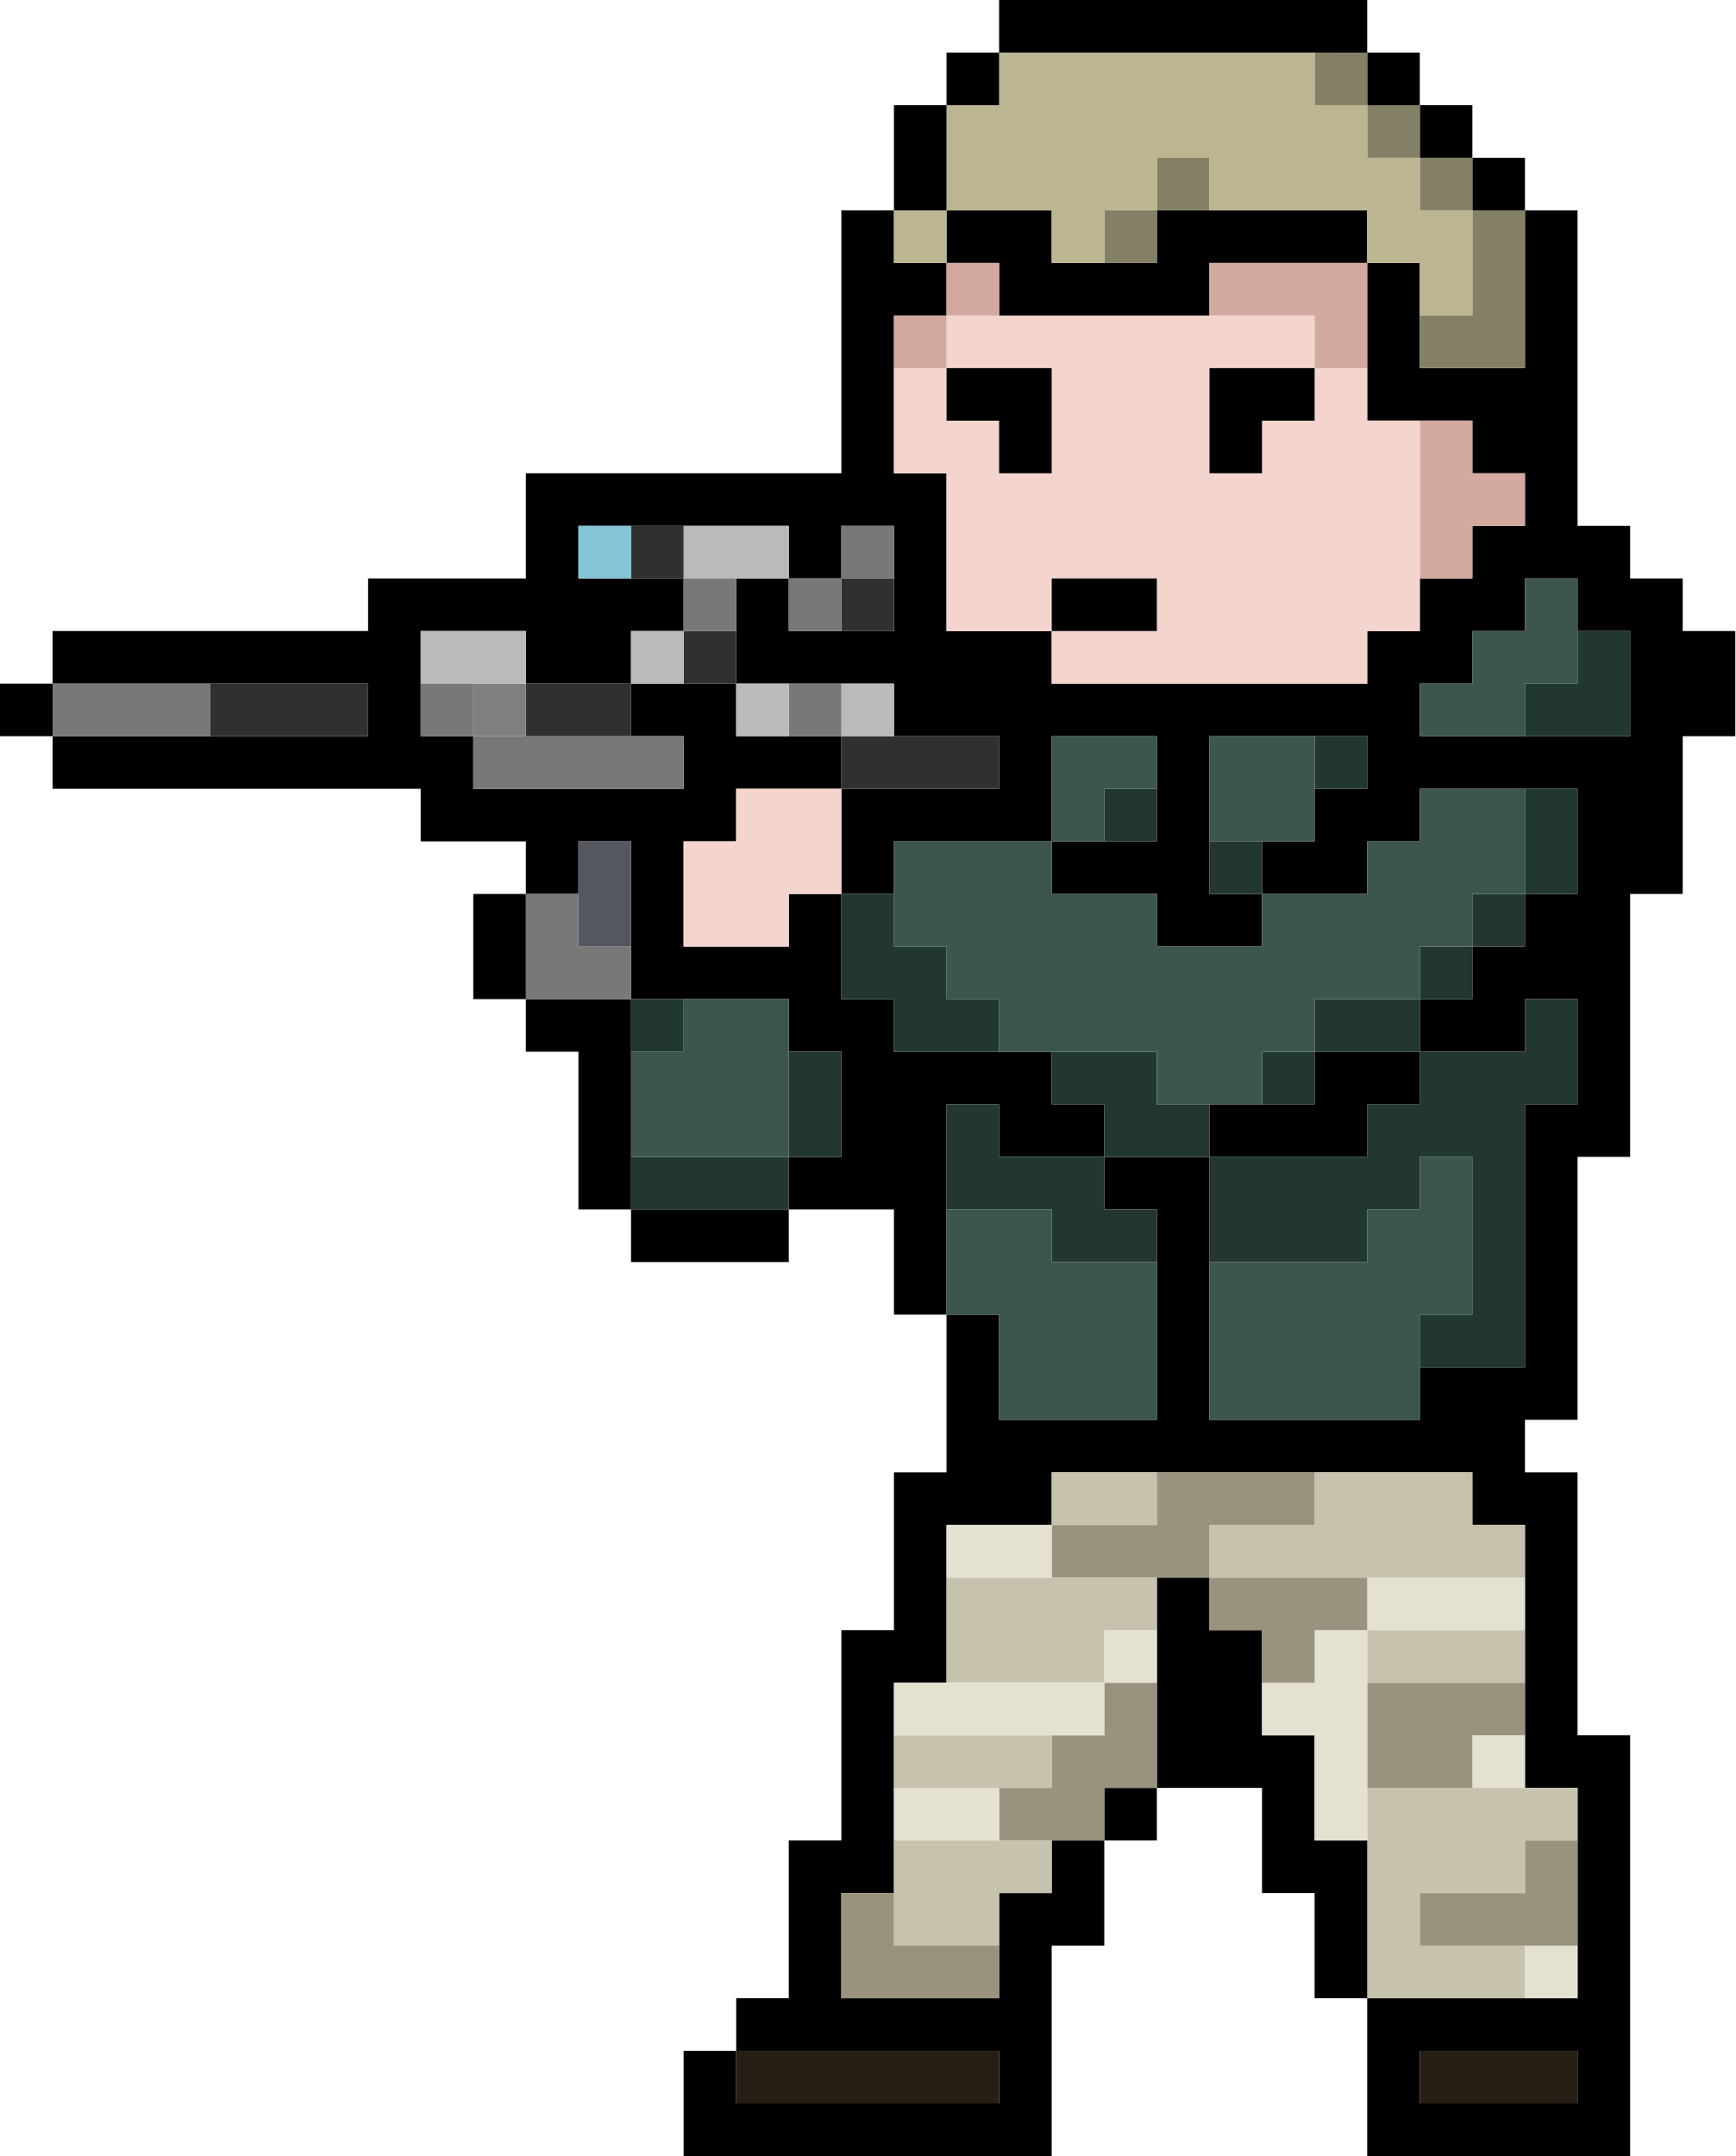
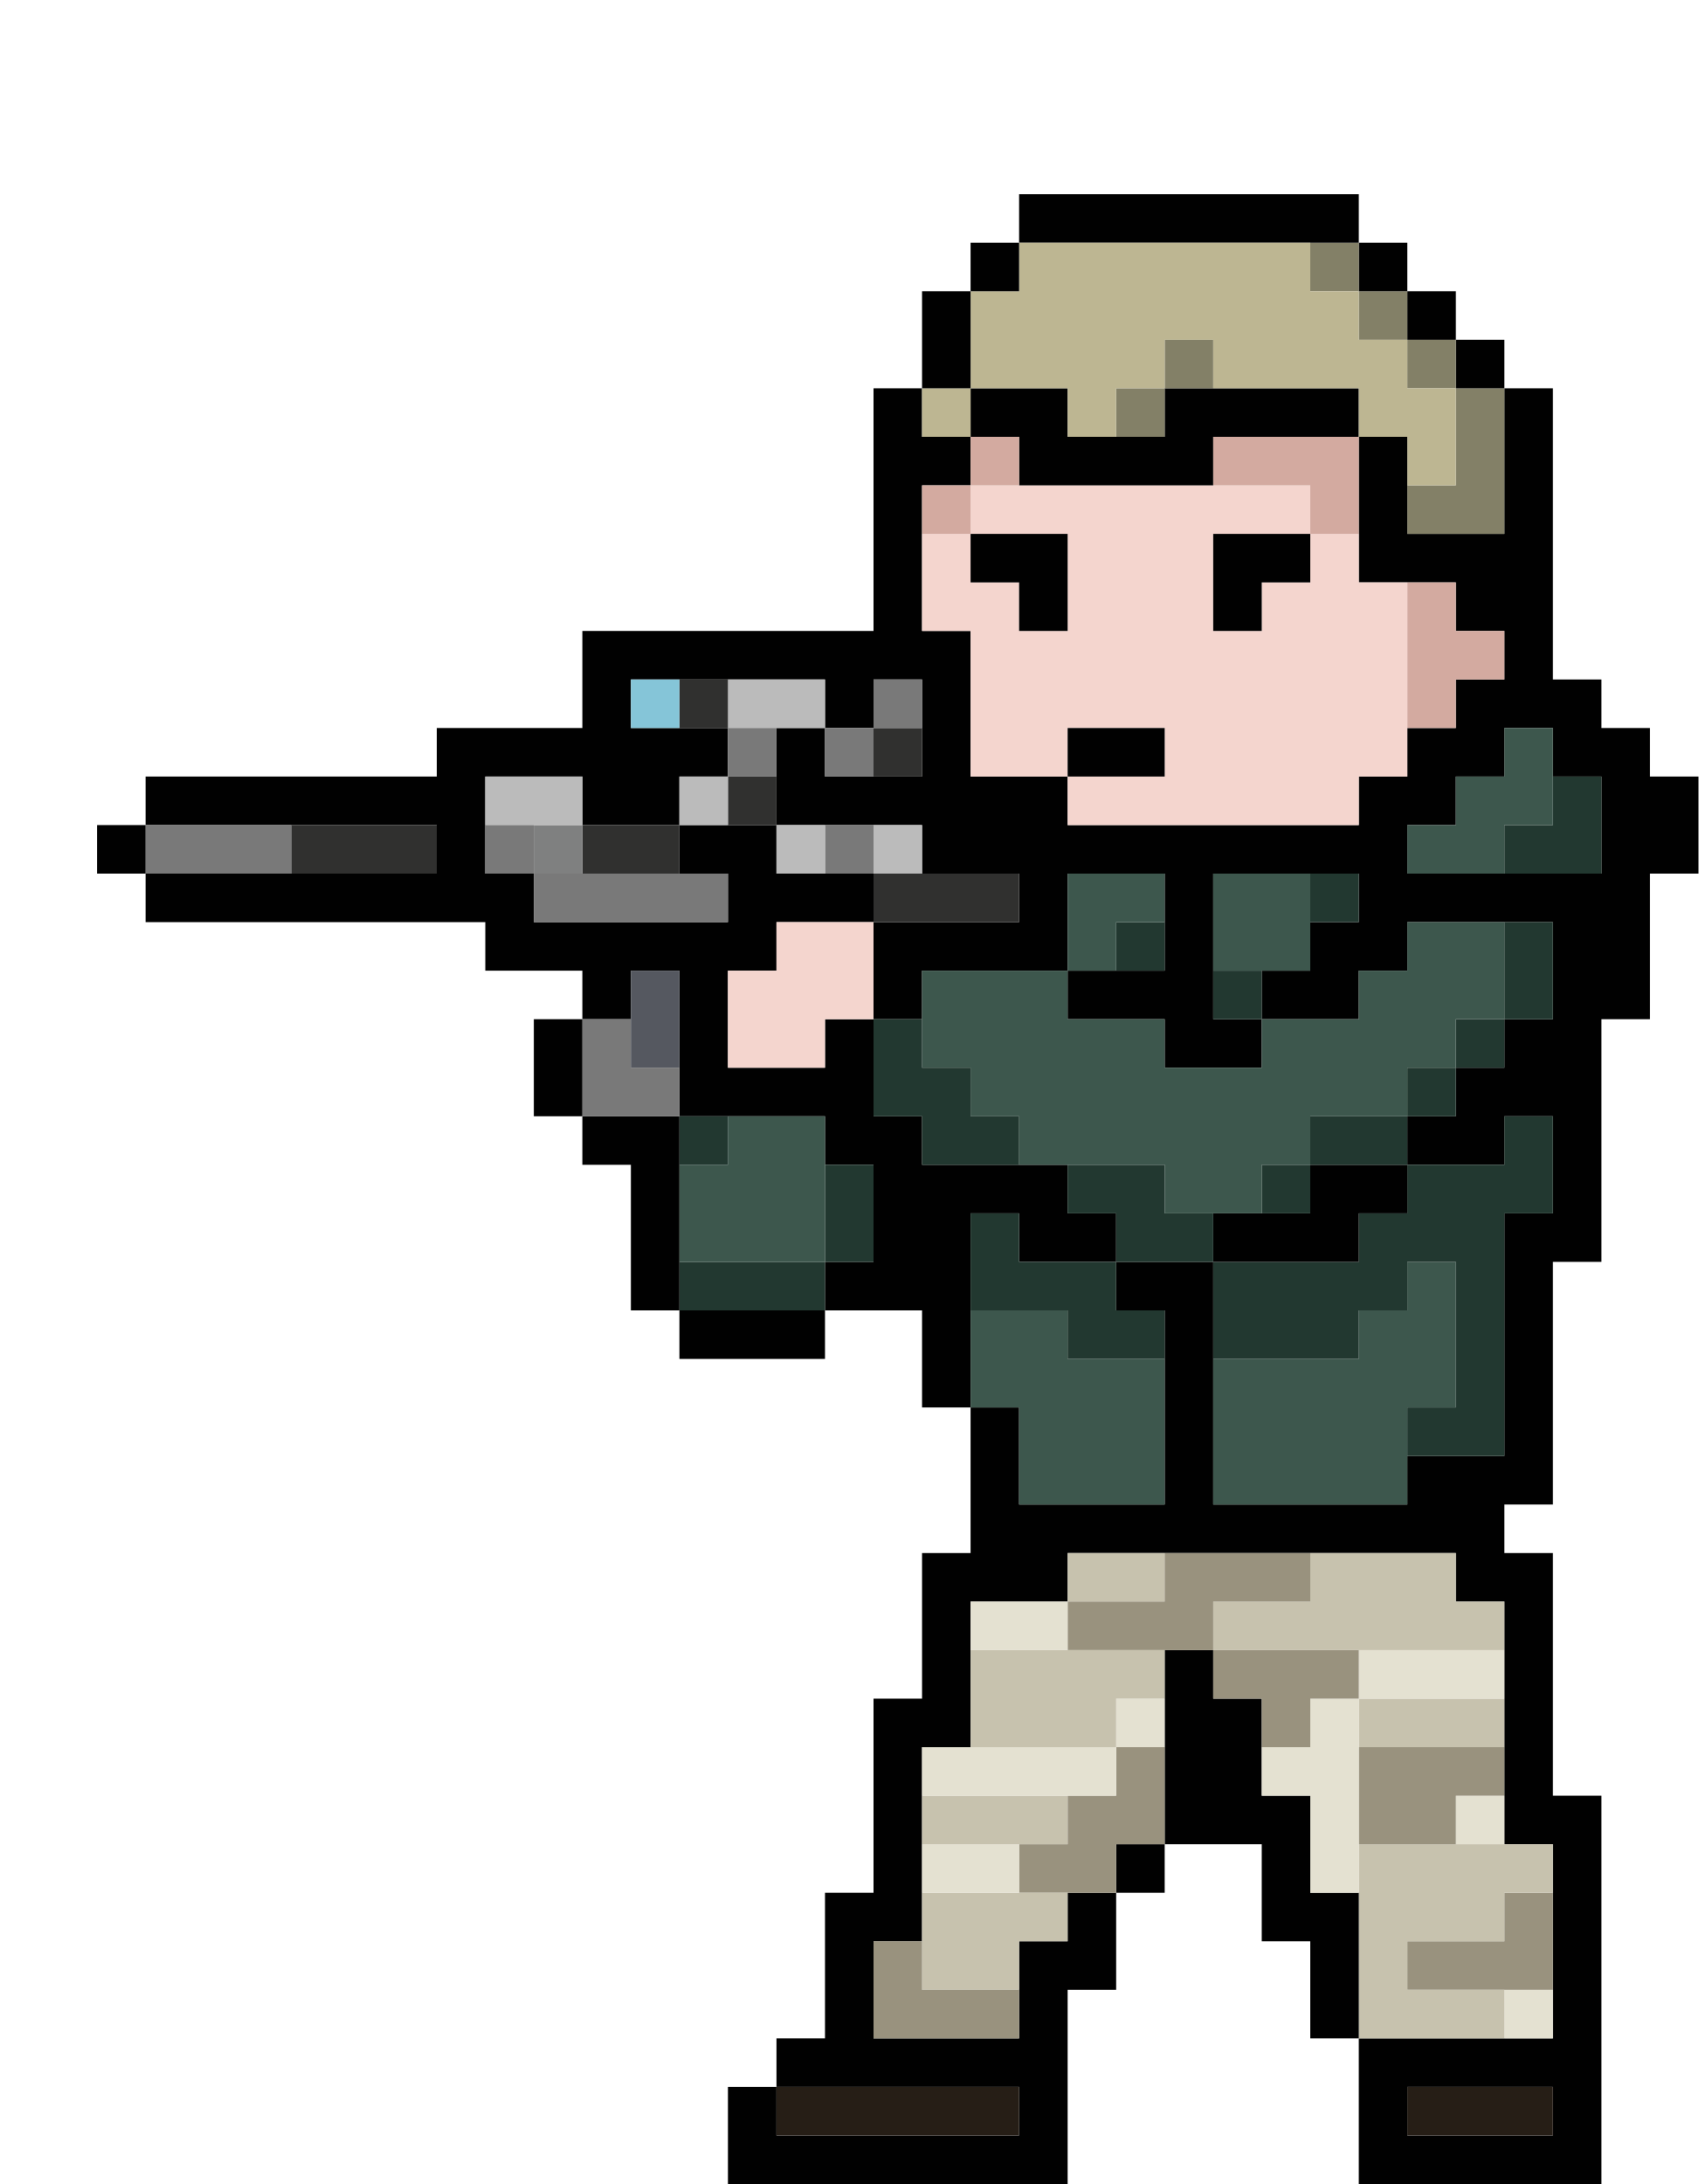
- <svg xmlns="http://www.w3.org/2000/svg" id="Layer_1" version="1.1" viewBox="0 0 66 82">
+ <svg xmlns="http://www.w3.org/2000/svg" id="Layer_1" data-name="Layer 1" viewBox="0 0 70 90">
  <defs>
    <style>
-       .st0 {
-         fill: #838066;
+       .cls-1 {
+         fill: #30302f;
      }

-       .st1 {
-         fill: #d3a99f;
+       .cls-2 {
+         fill: #7f8080;
      }

-       .st2 {
-         fill: #84c5d8;
+       .cls-3 {
+         fill: #555860;
      }

-       .st3 {
-         fill: #bababa;
+       .cls-4 {
+         fill: #e4e1d1;
      }

-       .st4 {
-         fill: #21372f;
+       .cls-5 {
+         fill: #3d574d;
      }

-       .st5 {
+       .cls-6 {
+         fill: #838067;
+       }
+ 
+       .cls-7 {
        fill: #99927e;
      }

-       .st6 {
-         fill: #261d15;
+       .cls-8 {
+         fill: #d3aaa0;
      }

-       .st7 {
-         fill: #54575f;
+       .cls-9 {
+         fill: #223830;
      }

-       .st8 {
-         fill: #3c564c;
-       }
- 
-       .st9 {
+       .cls-10 {
        fill: #c7c2ae;
      }

-       .st10 {
-         fill: #bcb591;
+       .cls-11 {
+         fill: #010101;
      }

-       .st11 {
+       .cls-12 {
        fill: #f4d5ce;
      }

-       .st12 {
-         fill: #e5e1d1;
+       .cls-13 {
+         fill: #797979;
      }

-       .st13 {
-         fill: #7f7f7f;
+       .cls-14 {
+         fill: #261e16;
      }

-       .st14 {
-         fill: #787878;
+       .cls-15 {
+         fill: #bbb;
      }

-       .st15 {
-         fill: #30302f;
+       .cls-16 {
+         fill: #85c5d8;
+       }
+ 
+       .cls-17 {
+         fill: #bdb692;
      }
    </style>
  </defs>
-   <path d="M64,24v-2h-2v-2h-2v-12h-2v6h-4v-4h-2v6h4v2h2v2h-2v2h-2v2h-2v2h-12v-2h-4v-6h-2v-6h2v-2h-2v-2h-2v10h-12v4h-6v2H2v2h12v2H2v2h14v2h4v2h2v-2h2v6h6v2h2v4h-2v2h4v4h2v-8h2v2h4v-2h-2v-2h-6v-2h-2v-4h-2v2h-4v-4h2v-2h4v-2h-4v-2h-4v2h2v2h-8v-2h-2v-4h4v2h4v-2h2v-2h-4v-2h8v2h2v-2h2v4h-4v-2h-2v4h6v2h4v2h-6v4h2v-2h6v-4h4v4h-4v2h4v2h4v-2h-2v-6h6v2h-2v2h-2v2h4v-2h2v-2h6v4h-2v2h-2v2h-2v2h4v-2h2v4h-2v10h-4v2h-8v-10h-4v2h2v8h-6v-4h-2v6h-2v6h-2v8h-2v6h-2v2h10v2h-10v-2h-2v4h14v-8h2v-4h-2v2h-2v4h-6v-4h2v-8h2v-6h4v-2h16v2h2v10h2v8h-8v6h10v-16h-2v-10h-2v-2h2v-10h2v-10h2v-6h2v-4h-2ZM60,80h-6v-2h6v2ZM60,28h-6v-2h2v-2h2v-2h2v2h2v4h-2Z" />
-   <polygon class="st4" points="62 24 60 24 60 26 58 26 58 28 60 28 62 28 62 26 62 24" />
-   <rect class="st12" x="58" y="74" width="2" height="2" />
-   <polygon class="st5" points="58 72 56 72 54 72 54 74 56 74 58 74 60 74 60 72 60 70 58 70 58 72" />
-   <polygon class="st4" points="58 34 60 34 60 32 60 30 58 30 58 32 58 34" />
-   <polygon class="st8" points="60 26 60 24 60 22 58 22 58 24 56 24 56 26 54 26 54 28 56 28 58 28 58 26 60 26" />
-   <polygon class="st6" points="56 78 54 78 54 80 56 80 58 80 60 80 60 78 58 78 56 78" />
-   <rect class="st12" x="56" y="66" width="2" height="2" />
-   <rect class="st4" x="56" y="34" width="2" height="2" />
-   <polygon class="st0" points="56 10 56 12 54 12 54 14 56 14 58 14 58 12 58 10 58 8 56 8 56 10" />
-   <rect x="56" y="6" width="2" height="2" />
-   <polygon class="st9" points="56 76 58 76 58 74 56 74 54 74 54 72 56 72 58 72 58 70 60 70 60 68 58 68 56 68 54 68 52 68 52 70 52 72 52 74 52 76 54 76 56 76" />
-   <polygon class="st5" points="54 64 52 64 52 66 52 68 54 68 56 68 56 66 58 66 58 64 56 64 54 64" />
-   <polygon class="st9" points="54 62 52 62 52 64 54 64 56 64 58 64 58 62 56 62 54 62" />
-   <polygon class="st12" points="54 60 52 60 52 62 54 62 56 62 58 62 58 60 56 60 54 60" />
-   <polygon class="st8" points="56 50 56 48 56 46 56 44 54 44 54 46 52 46 52 48 50 48 48 48 46 48 46 50 46 52 46 54 48 54 50 54 52 54 54 54 54 52 54 50 56 50" />
-   <rect class="st4" x="54" y="36" width="2" height="2" />
-   <polygon class="st1" points="54 20 54 22 56 22 56 20 58 20 58 18 56 18 56 16 54 16 54 18 54 20" />
-   <rect class="st0" x="54" y="6" width="2" height="2" />
-   <rect x="54" y="4" width="2" height="2" />
-   <polygon class="st4" points="52 42 52 44 50 44 48 44 46 44 46 46 46 48 48 48 50 48 52 48 52 46 54 46 54 44 56 44 56 46 56 48 56 50 54 50 54 52 56 52 58 52 58 50 58 48 58 46 58 44 58 42 60 42 60 40 60 38 58 38 58 40 56 40 54 40 54 42 52 42" />
-   <rect class="st0" x="52" y="4" width="2" height="2" />
-   <rect x="52" y="2" width="2" height="2" />
-   <polygon points="52 72 52 70 50 70 50 68 50 66 48 66 48 64 48 62 46 62 46 60 44 60 44 62 44 64 44 66 44 68 46 68 48 68 48 70 48 72 50 72 50 74 50 76 52 76 52 74 52 72" />
-   <polygon class="st12" points="52 64 52 62 50 62 50 64 48 64 48 66 50 66 50 68 50 70 52 70 52 68 52 66 52 64" />
-   <polygon points="50 40 50 42 48 42 46 42 46 44 48 44 50 44 52 44 52 42 54 42 54 40 52 40 50 40" />
-   <polygon class="st4" points="50 38 50 40 52 40 54 40 54 38 52 38 50 38" />
-   <rect class="st4" x="50" y="28" width="2" height="2" />
-   <polygon class="st11" points="50 16 48 16 48 18 46 18 46 16 46 14 48 14 50 14 50 12 48 12 46 12 44 12 42 12 40 12 38 12 36 12 36 14 38 14 40 14 40 16 40 18 38 18 38 16 36 16 36 14 34 14 34 16 34 18 36 18 36 20 36 22 36 24 38 24 40 24 40 22 42 22 44 22 44 24 42 24 40 24 40 26 42 26 44 26 46 26 48 26 50 26 52 26 52 24 54 24 54 22 54 20 54 18 54 16 52 16 52 14 50 14 50 16" />
-   <polygon points="50 8 48 8 46 8 44 8 44 10 42 10 40 10 40 8 38 8 36 8 36 10 38 10 38 12 40 12 42 12 44 12 46 12 46 10 48 10 50 10 52 10 52 8 50 8" />
-   <rect class="st0" x="50" y="2" width="2" height="2" />
-   <polygon class="st5" points="50 62 52 62 52 60 50 60 48 60 46 60 46 62 48 62 48 64 50 64 50 62" />
-   <polygon class="st9" points="48 58 46 58 46 60 48 60 50 60 52 60 54 60 56 60 58 60 58 58 56 58 56 56 54 56 52 56 50 56 50 58 48 58" />
-   <rect class="st4" x="48" y="40" width="2" height="2" />
-   <polygon class="st8" points="50 32 50 30 50 28 48 28 46 28 46 30 46 32 48 32 50 32" />
-   <polygon class="st1" points="48 10 46 10 46 12 48 12 50 12 50 14 52 14 52 12 52 10 50 10 48 10" />
-   <rect class="st4" x="46" y="32" width="2" height="2" />
-   <polygon points="46 14 46 16 46 18 48 18 48 16 50 16 50 14 48 14 46 14" />
-   <polygon class="st4" points="46 44 46 42 44 42 44 40 42 40 40 40 40 42 42 42 42 44 44 44 46 44" />
-   <rect class="st0" x="44" y="6" width="2" height="2" />
-   <rect x="42" y="68" width="2" height="2" />
-   <polygon class="st5" points="44 64 42 64 42 66 40 66 40 68 38 68 38 70 40 70 42 70 42 68 44 68 44 66 44 64" />
-   <rect class="st12" x="42" y="62" width="2" height="2" />
-   <polygon class="st9" points="44 58 44 56 42 56 40 56 40 58 42 58 44 58" />
-   <polygon class="st8" points="44 40 44 42 46 42 48 42 48 40 50 40 50 38 52 38 54 38 54 36 56 36 56 34 58 34 58 32 58 30 56 30 54 30 54 32 52 32 52 34 50 34 48 34 48 36 46 36 44 36 44 34 42 34 40 34 40 32 38 32 36 32 34 32 34 34 34 36 36 36 36 38 38 38 38 40 40 40 42 40 44 40" />
-   <rect class="st4" x="42" y="30" width="2" height="2" />
-   <polygon points="44 24 44 22 42 22 40 22 40 24 42 24 44 24" />
-   <rect class="st0" x="42" y="8" width="2" height="2" />
-   <polygon class="st5" points="42 60 44 60 46 60 46 58 48 58 50 58 50 56 48 56 46 56 44 56 44 58 42 58 40 58 40 60 42 60" />
-   <polygon class="st8" points="42 30 44 30 44 28 42 28 40 28 40 30 40 32 42 32 42 30" />
-   <polygon points="42 2 44 2 46 2 48 2 50 2 52 2 52 0 50 0 48 0 46 0 44 0 42 0 40 0 38 0 38 2 40 2 42 2" />
-   <polygon class="st9" points="40 64 42 64 42 62 44 62 44 60 42 60 40 60 38 60 36 60 36 62 36 64 38 64 40 64" />
-   <polygon class="st12" points="40 60 40 58 38 58 36 58 36 60 38 60 40 60" />
-   <polygon class="st8" points="38 52 38 54 40 54 42 54 44 54 44 52 44 50 44 48 42 48 40 48 40 46 38 46 36 46 36 48 36 50 38 50 38 52" />
-   <polygon class="st4" points="40 46 40 48 42 48 44 48 44 46 42 46 42 44 40 44 38 44 38 42 36 42 36 44 36 46 38 46 40 46" />
-   <polygon class="st9" points="36 70 34 70 34 72 34 74 36 74 38 74 38 72 40 72 40 70 38 70 36 70" />
-   <polygon class="st12" points="38 70 38 68 36 68 34 68 34 70 36 70 38 70" />
-   <polygon class="st9" points="38 68 40 68 40 66 38 66 36 66 34 66 34 68 36 68 38 68" />
-   <polygon class="st12" points="38 66 40 66 42 66 42 64 40 64 38 64 36 64 34 64 34 66 36 66 38 66" />
-   <polygon class="st4" points="36 38 36 36 34 36 34 34 32 34 32 36 32 38 34 38 34 40 36 40 38 40 38 38 36 38" />
-   <polygon points="38 16 38 18 40 18 40 16 40 14 38 14 36 14 36 16 38 16" />
-   <rect class="st1" x="36" y="10" width="2" height="2" />
-   <polygon class="st10" points="36 8 38 8 40 8 40 10 42 10 42 8 44 8 44 6 46 6 46 8 48 8 50 8 52 8 52 10 54 10 54 12 56 12 56 10 56 8 54 8 54 6 52 6 52 4 50 4 50 2 48 2 46 2 44 2 42 2 40 2 38 2 38 4 36 4 36 6 36 8" />
-   <rect x="36" y="2" width="2" height="2" />
-   <polygon class="st5" points="34 74 34 72 32 72 32 74 32 76 34 76 36 76 38 76 38 74 36 74 34 74" />
-   <polygon class="st15" points="36 30 38 30 38 28 36 28 34 28 32 28 32 30 34 30 36 30" />
-   <rect class="st1" x="34" y="12" width="2" height="2" />
-   <rect class="st10" x="34" y="8" width="2" height="2" />
-   <polygon points="36 6 36 4 34 4 34 6 34 8 36 8 36 6" />
-   <rect class="st3" x="32" y="26" width="2" height="2" />
-   <rect class="st15" x="32" y="22" width="2" height="2" />
-   <rect class="st14" x="32" y="20" width="2" height="2" />
-   <polygon class="st4" points="30 44 32 44 32 42 32 40 30 40 30 42 30 44" />
-   <polygon class="st11" points="32 30 30 30 28 30 28 32 26 32 26 34 26 36 28 36 30 36 30 34 32 34 32 32 32 30" />
-   <rect class="st14" x="30" y="26" width="2" height="2" />
-   <rect class="st14" x="30" y="22" width="2" height="2" />
-   <polygon class="st6" points="30 80 32 80 34 80 36 80 38 80 38 78 36 78 34 78 32 78 30 78 28 78 28 80 30 80" />
-   <polygon class="st4" points="28 44 26 44 24 44 24 46 26 46 28 46 30 46 30 44 28 44" />
-   <rect class="st3" x="28" y="26" width="2" height="2" />
-   <polygon class="st3" points="30 22 30 20 28 20 26 20 26 22 28 22 30 22" />
-   <polygon points="26 46 24 46 24 48 26 48 28 48 30 48 30 46 28 46 26 46" />
-   <rect class="st15" x="26" y="24" width="2" height="2" />
-   <rect class="st14" x="26" y="22" width="2" height="2" />
-   <polygon class="st8" points="24 40 24 42 24 44 26 44 28 44 30 44 30 42 30 40 30 38 28 38 26 38 26 40 24 40" />
-   <rect class="st4" x="24" y="38" width="2" height="2" />
-   <rect class="st3" x="24" y="24" width="2" height="2" />
-   <rect class="st15" x="24" y="20" width="2" height="2" />
-   <polygon points="24 42 24 40 24 38 22 38 20 38 20 40 22 40 22 42 22 44 22 46 24 46 24 44 24 42" />
-   <polygon class="st14" points="24 38 24 36 22 36 22 34 20 34 20 36 20 38 22 38 24 38" />
-   <polygon class="st7" points="24 36 24 34 24 32 22 32 22 34 22 36 24 36" />
-   <rect class="st2" x="22" y="20" width="2" height="2" />
-   <polygon class="st14" points="20 28 18 28 18 30 20 30 22 30 24 30 26 30 26 28 24 28 22 28 20 28" />
-   <polygon class="st15" points="20 26 20 28 22 28 24 28 24 26 22 26 20 26" />
-   <polygon points="20 34 18 34 18 36 18 38 20 38 20 36 20 34" />
-   <rect class="st13" x="18" y="26" width="2" height="2" />
-   <polygon class="st3" points="20 26 20 24 18 24 16 24 16 26 18 26 20 26" />
-   <rect class="st14" x="16" y="26" width="2" height="2" />
-   <polygon class="st15" points="10 28 12 28 14 28 14 26 12 26 10 26 8 26 8 28 10 28" />
-   <polygon class="st14" points="6 28 8 28 8 26 6 26 4 26 2 26 2 28 4 28 6 28" />
-   <rect y="26" width="2" height="2" />
+   <path class="cls-11" d="M68,32v-2h-2v-2h-2v-12h-2v6h-4v-4h-2v6h4v2h2v2h-2v2h-2v2h-2v2h-12v-2h-4v-6h-2v-6h2v-2h-2v-2h-2v10h-12v4h-6v2H6v2h12v2H6v2h14v2h4v2h2v-2h2v6h6v2h2v4h-2v2h4v4h2v-8h2v2h4v-2h-2v-2h-6v-2h-2v-4h-2v2h-4v-4h2v-2h4v-2h-4v-2h-4v2h2v2h-8v-2h-2v-4h4v2h4v-2h2v-2h-4v-2h8v2h2v-2h2v4h-4v-2h-2v4h6v2h4v2h-6v4h2v-2h6v-4h4v4h-4v2h4v2h4v-2h-2v-6h6v2h-2v2h-2v2h4v-2h2v-2h6v4h-2v2h-2v2h-2v2h4v-2h2v4h-2v10h-4v2h-8v-10h-4v2h2v8h-6v-4h-2v6h-2v6h-2v8h-2v6h-2v2h10v2h-10v-2h-2v4h14v-8h2v-4h-2v2h-2v4h-6v-4h2v-8h2v-6h4v-2h16v2h2v10h2v8h-8v6h10v-16h-2v-10h-2v-2h2v-10h2v-10h2v-6h2v-4h-2ZM64,88h-6v-2h6v2ZM64,36h-6v-2h2v-2h2v-2h2v2h2v4h-2Z" />
+   <polygon class="cls-9" points="66 32 64 32 64 34 62 34 62 36 64 36 66 36 66 34 66 32" />
+   <rect class="cls-4" x="62" y="82" width="2" height="2" />
+   <polygon class="cls-7" points="62 80 60 80 58 80 58 82 60 82 62 82 64 82 64 80 64 78 62 78 62 80" />
+   <polygon class="cls-9" points="62 42 64 42 64 40 64 38 62 38 62 40 62 42" />
+   <polygon class="cls-5" points="64 34 64 32 64 30 62 30 62 32 60 32 60 34 58 34 58 36 60 36 62 36 62 34 64 34" />
+   <polygon class="cls-14" points="60 86 58 86 58 88 60 88 62 88 64 88 64 86 62 86 60 86" />
+   <rect class="cls-4" x="60" y="74" width="2" height="2" />
+   <rect class="cls-9" x="60" y="42" width="2" height="2" />
+   <polygon class="cls-6" points="60 18 60 20 58 20 58 22 60 22 62 22 62 20 62 18 62 16 60 16 60 18" />
+   <rect class="cls-11" x="60" y="14" width="2" height="2" />
+   <polygon class="cls-10" points="60 84 62 84 62 82 60 82 58 82 58 80 60 80 62 80 62 78 64 78 64 76 62 76 60 76 58 76 56 76 56 78 56 80 56 82 56 84 58 84 60 84" />
+   <polygon class="cls-7" points="58 72 56 72 56 74 56 76 58 76 60 76 60 74 62 74 62 72 60 72 58 72" />
+   <polygon class="cls-10" points="58 70 56 70 56 72 58 72 60 72 62 72 62 70 60 70 58 70" />
+   <polygon class="cls-4" points="58 68 56 68 56 70 58 70 60 70 62 70 62 68 60 68 58 68" />
+   <polygon class="cls-5" points="60 58 60 56 60 54 60 52 58 52 58 54 56 54 56 56 54 56 52 56 50 56 50 58 50 60 50 62 52 62 54 62 56 62 58 62 58 60 58 58 60 58" />
+   <rect class="cls-9" x="58" y="44" width="2" height="2" />
+   <polygon class="cls-8" points="58 28 58 30 60 30 60 28 62 28 62 26 60 26 60 24 58 24 58 26 58 28" />
+   <rect class="cls-6" x="58" y="14" width="2" height="2" />
+   <rect class="cls-11" x="58" y="12" width="2" height="2" />
+   <polygon class="cls-9" points="56 50 56 52 54 52 52 52 50 52 50 54 50 56 52 56 54 56 56 56 56 54 58 54 58 52 60 52 60 54 60 56 60 58 58 58 58 60 60 60 62 60 62 58 62 56 62 54 62 52 62 50 64 50 64 48 64 46 62 46 62 48 60 48 58 48 58 50 56 50" />
+   <rect class="cls-6" x="56" y="12" width="2" height="2" />
+   <rect class="cls-11" x="56" y="10" width="2" height="2" />
+   <polygon class="cls-11" points="56 80 56 78 54 78 54 76 54 74 52 74 52 72 52 70 50 70 50 68 48 68 48 70 48 72 48 74 48 76 50 76 52 76 52 78 52 80 54 80 54 82 54 84 56 84 56 82 56 80" />
+   <polygon class="cls-4" points="56 72 56 70 54 70 54 72 52 72 52 74 54 74 54 76 54 78 56 78 56 76 56 74 56 72" />
+   <polygon class="cls-11" points="54 48 54 50 52 50 50 50 50 52 52 52 54 52 56 52 56 50 58 50 58 48 56 48 54 48" />
+   <polygon class="cls-9" points="54 46 54 48 56 48 58 48 58 46 56 46 54 46" />
+   <rect class="cls-9" x="54" y="36" width="2" height="2" />
+   <polygon class="cls-12" points="54 24 52 24 52 26 50 26 50 24 50 22 52 22 54 22 54 20 52 20 50 20 48 20 46 20 44 20 42 20 40 20 40 22 42 22 44 22 44 24 44 26 42 26 42 24 40 24 40 22 38 22 38 24 38 26 40 26 40 28 40 30 40 32 42 32 44 32 44 30 46 30 48 30 48 32 46 32 44 32 44 34 46 34 48 34 50 34 52 34 54 34 56 34 56 32 58 32 58 30 58 28 58 26 58 24 56 24 56 22 54 22 54 24" />
+   <polygon class="cls-11" points="54 16 52 16 50 16 48 16 48 18 46 18 44 18 44 16 42 16 40 16 40 18 42 18 42 20 44 20 46 20 48 20 50 20 50 18 52 18 54 18 56 18 56 16 54 16" />
+   <rect class="cls-6" x="54" y="10" width="2" height="2" />
+   <polygon class="cls-7" points="54 70 56 70 56 68 54 68 52 68 50 68 50 70 52 70 52 72 54 72 54 70" />
+   <polygon class="cls-10" points="52 66 50 66 50 68 52 68 54 68 56 68 58 68 60 68 62 68 62 66 60 66 60 64 58 64 56 64 54 64 54 66 52 66" />
+   <rect class="cls-9" x="52" y="48" width="2" height="2" />
+   <polygon class="cls-5" points="54 40 54 38 54 36 52 36 50 36 50 38 50 40 52 40 54 40" />
+   <polygon class="cls-8" points="52 18 50 18 50 20 52 20 54 20 54 22 56 22 56 20 56 18 54 18 52 18" />
+   <rect class="cls-9" x="50" y="40" width="2" height="2" />
+   <polygon class="cls-11" points="50 22 50 24 50 26 52 26 52 24 54 24 54 22 52 22 50 22" />
+   <polygon class="cls-9" points="50 52 50 50 48 50 48 48 46 48 44 48 44 50 46 50 46 52 48 52 50 52" />
+   <rect class="cls-6" x="48" y="14" width="2" height="2" />
+   <rect class="cls-11" x="46" y="76" width="2" height="2" />
+   <polygon class="cls-7" points="48 72 46 72 46 74 44 74 44 76 42 76 42 78 44 78 46 78 46 76 48 76 48 74 48 72" />
+   <rect class="cls-4" x="46" y="70" width="2" height="2" />
+   <polygon class="cls-10" points="48 66 48 64 46 64 44 64 44 66 46 66 48 66" />
+   <polygon class="cls-5" points="48 48 48 50 50 50 52 50 52 48 54 48 54 46 56 46 58 46 58 44 60 44 60 42 62 42 62 40 62 38 60 38 58 38 58 40 56 40 56 42 54 42 52 42 52 44 50 44 48 44 48 42 46 42 44 42 44 40 42 40 40 40 38 40 38 42 38 44 40 44 40 46 42 46 42 48 44 48 46 48 48 48" />
+   <rect class="cls-9" x="46" y="38" width="2" height="2" />
+   <polygon class="cls-11" points="48 32 48 30 46 30 44 30 44 32 46 32 48 32" />
+   <rect class="cls-6" x="46" y="16" width="2" height="2" />
+   <polygon class="cls-7" points="46 68 48 68 50 68 50 66 52 66 54 66 54 64 52 64 50 64 48 64 48 66 46 66 44 66 44 68 46 68" />
+   <polygon class="cls-5" points="46 38 48 38 48 36 46 36 44 36 44 38 44 40 46 40 46 38" />
+   <polygon class="cls-11" points="46 10 48 10 50 10 52 10 54 10 56 10 56 8 54 8 52 8 50 8 48 8 46 8 44 8 42 8 42 10 44 10 46 10" />
+   <polygon class="cls-10" points="44 72 46 72 46 70 48 70 48 68 46 68 44 68 42 68 40 68 40 70 40 72 42 72 44 72" />
+   <polygon class="cls-4" points="44 68 44 66 42 66 40 66 40 68 42 68 44 68" />
+   <polygon class="cls-5" points="42 60 42 62 44 62 46 62 48 62 48 60 48 58 48 56 46 56 44 56 44 54 42 54 40 54 40 56 40 58 42 58 42 60" />
+   <polygon class="cls-9" points="44 54 44 56 46 56 48 56 48 54 46 54 46 52 44 52 42 52 42 50 40 50 40 52 40 54 42 54 44 54" />
+   <polygon class="cls-10" points="40 78 38 78 38 80 38 82 40 82 42 82 42 80 44 80 44 78 42 78 40 78" />
+   <polygon class="cls-4" points="42 78 42 76 40 76 38 76 38 78 40 78 42 78" />
+   <polygon class="cls-10" points="42 76 44 76 44 74 42 74 40 74 38 74 38 76 40 76 42 76" />
+   <polygon class="cls-4" points="42 74 44 74 46 74 46 72 44 72 42 72 40 72 38 72 38 74 40 74 42 74" />
+   <polygon class="cls-9" points="40 46 40 44 38 44 38 42 36 42 36 44 36 46 38 46 38 48 40 48 42 48 42 46 40 46" />
+   <polygon class="cls-11" points="42 24 42 26 44 26 44 24 44 22 42 22 40 22 40 24 42 24" />
+   <rect class="cls-8" x="40" y="18" width="2" height="2" />
+   <polygon class="cls-17" points="40 16 42 16 44 16 44 18 46 18 46 16 48 16 48 14 50 14 50 16 52 16 54 16 56 16 56 18 58 18 58 20 60 20 60 18 60 16 58 16 58 14 56 14 56 12 54 12 54 10 52 10 50 10 48 10 46 10 44 10 42 10 42 12 40 12 40 14 40 16" />
+   <rect class="cls-11" x="40" y="10" width="2" height="2" />
+   <polygon class="cls-7" points="38 82 38 80 36 80 36 82 36 84 38 84 40 84 42 84 42 82 40 82 38 82" />
+   <polygon class="cls-1" points="40 38 42 38 42 36 40 36 38 36 36 36 36 38 38 38 40 38" />
+   <rect class="cls-8" x="38" y="20" width="2" height="2" />
+   <rect class="cls-17" x="38" y="16" width="2" height="2" />
+   <polygon class="cls-11" points="40 14 40 12 38 12 38 14 38 16 40 16 40 14" />
+   <rect class="cls-15" x="36" y="34" width="2" height="2" />
+   <rect class="cls-1" x="36" y="30" width="2" height="2" />
+   <rect class="cls-13" x="36" y="28" width="2" height="2" />
+   <polygon class="cls-9" points="34 52 36 52 36 50 36 48 34 48 34 50 34 52" />
+   <polygon class="cls-12" points="36 38 34 38 32 38 32 40 30 40 30 42 30 44 32 44 34 44 34 42 36 42 36 40 36 38" />
+   <rect class="cls-13" x="34" y="34" width="2" height="2" />
+   <rect class="cls-13" x="34" y="30" width="2" height="2" />
+   <polygon class="cls-14" points="34 88 36 88 38 88 40 88 42 88 42 86 40 86 38 86 36 86 34 86 32 86 32 88 34 88" />
+   <polygon class="cls-9" points="32 52 30 52 28 52 28 54 30 54 32 54 34 54 34 52 32 52" />
+   <rect class="cls-15" x="32" y="34" width="2" height="2" />
+   <polygon class="cls-15" points="34 30 34 28 32 28 30 28 30 30 32 30 34 30" />
+   <polygon class="cls-11" points="30 54 28 54 28 56 30 56 32 56 34 56 34 54 32 54 30 54" />
+   <rect class="cls-1" x="30" y="32" width="2" height="2" />
+   <rect class="cls-13" x="30" y="30" width="2" height="2" />
+   <polygon class="cls-5" points="28 48 28 50 28 52 30 52 32 52 34 52 34 50 34 48 34 46 32 46 30 46 30 48 28 48" />
+   <rect class="cls-9" x="28" y="46" width="2" height="2" />
+   <rect class="cls-15" x="28" y="32" width="2" height="2" />
+   <rect class="cls-1" x="28" y="28" width="2" height="2" />
+   <polygon class="cls-11" points="28 50 28 48 28 46 26 46 24 46 24 48 26 48 26 50 26 52 26 54 28 54 28 52 28 50" />
+   <polygon class="cls-13" points="28 46 28 44 26 44 26 42 24 42 24 44 24 46 26 46 28 46" />
+   <polygon class="cls-3" points="28 44 28 42 28 40 26 40 26 42 26 44 28 44" />
+   <rect class="cls-16" x="26" y="28" width="2" height="2" />
+   <polygon class="cls-13" points="24 36 22 36 22 38 24 38 26 38 28 38 30 38 30 36 28 36 26 36 24 36" />
+   <polygon class="cls-1" points="24 34 24 36 26 36 28 36 28 34 26 34 24 34" />
+   <polygon class="cls-11" points="24 42 22 42 22 44 22 46 24 46 24 44 24 42" />
+   <rect class="cls-2" x="22" y="34" width="2" height="2" />
+   <polygon class="cls-15" points="24 34 24 32 22 32 20 32 20 34 22 34 24 34" />
+   <rect class="cls-13" x="20" y="34" width="2" height="2" />
+   <polygon class="cls-1" points="14 36 16 36 18 36 18 34 16 34 14 34 12 34 12 36 14 36" />
+   <polygon class="cls-13" points="10 36 12 36 12 34 10 34 8 34 6 34 6 36 8 36 10 36" />
+   <rect class="cls-11" x="4" y="34" width="2" height="2" />
</svg>
